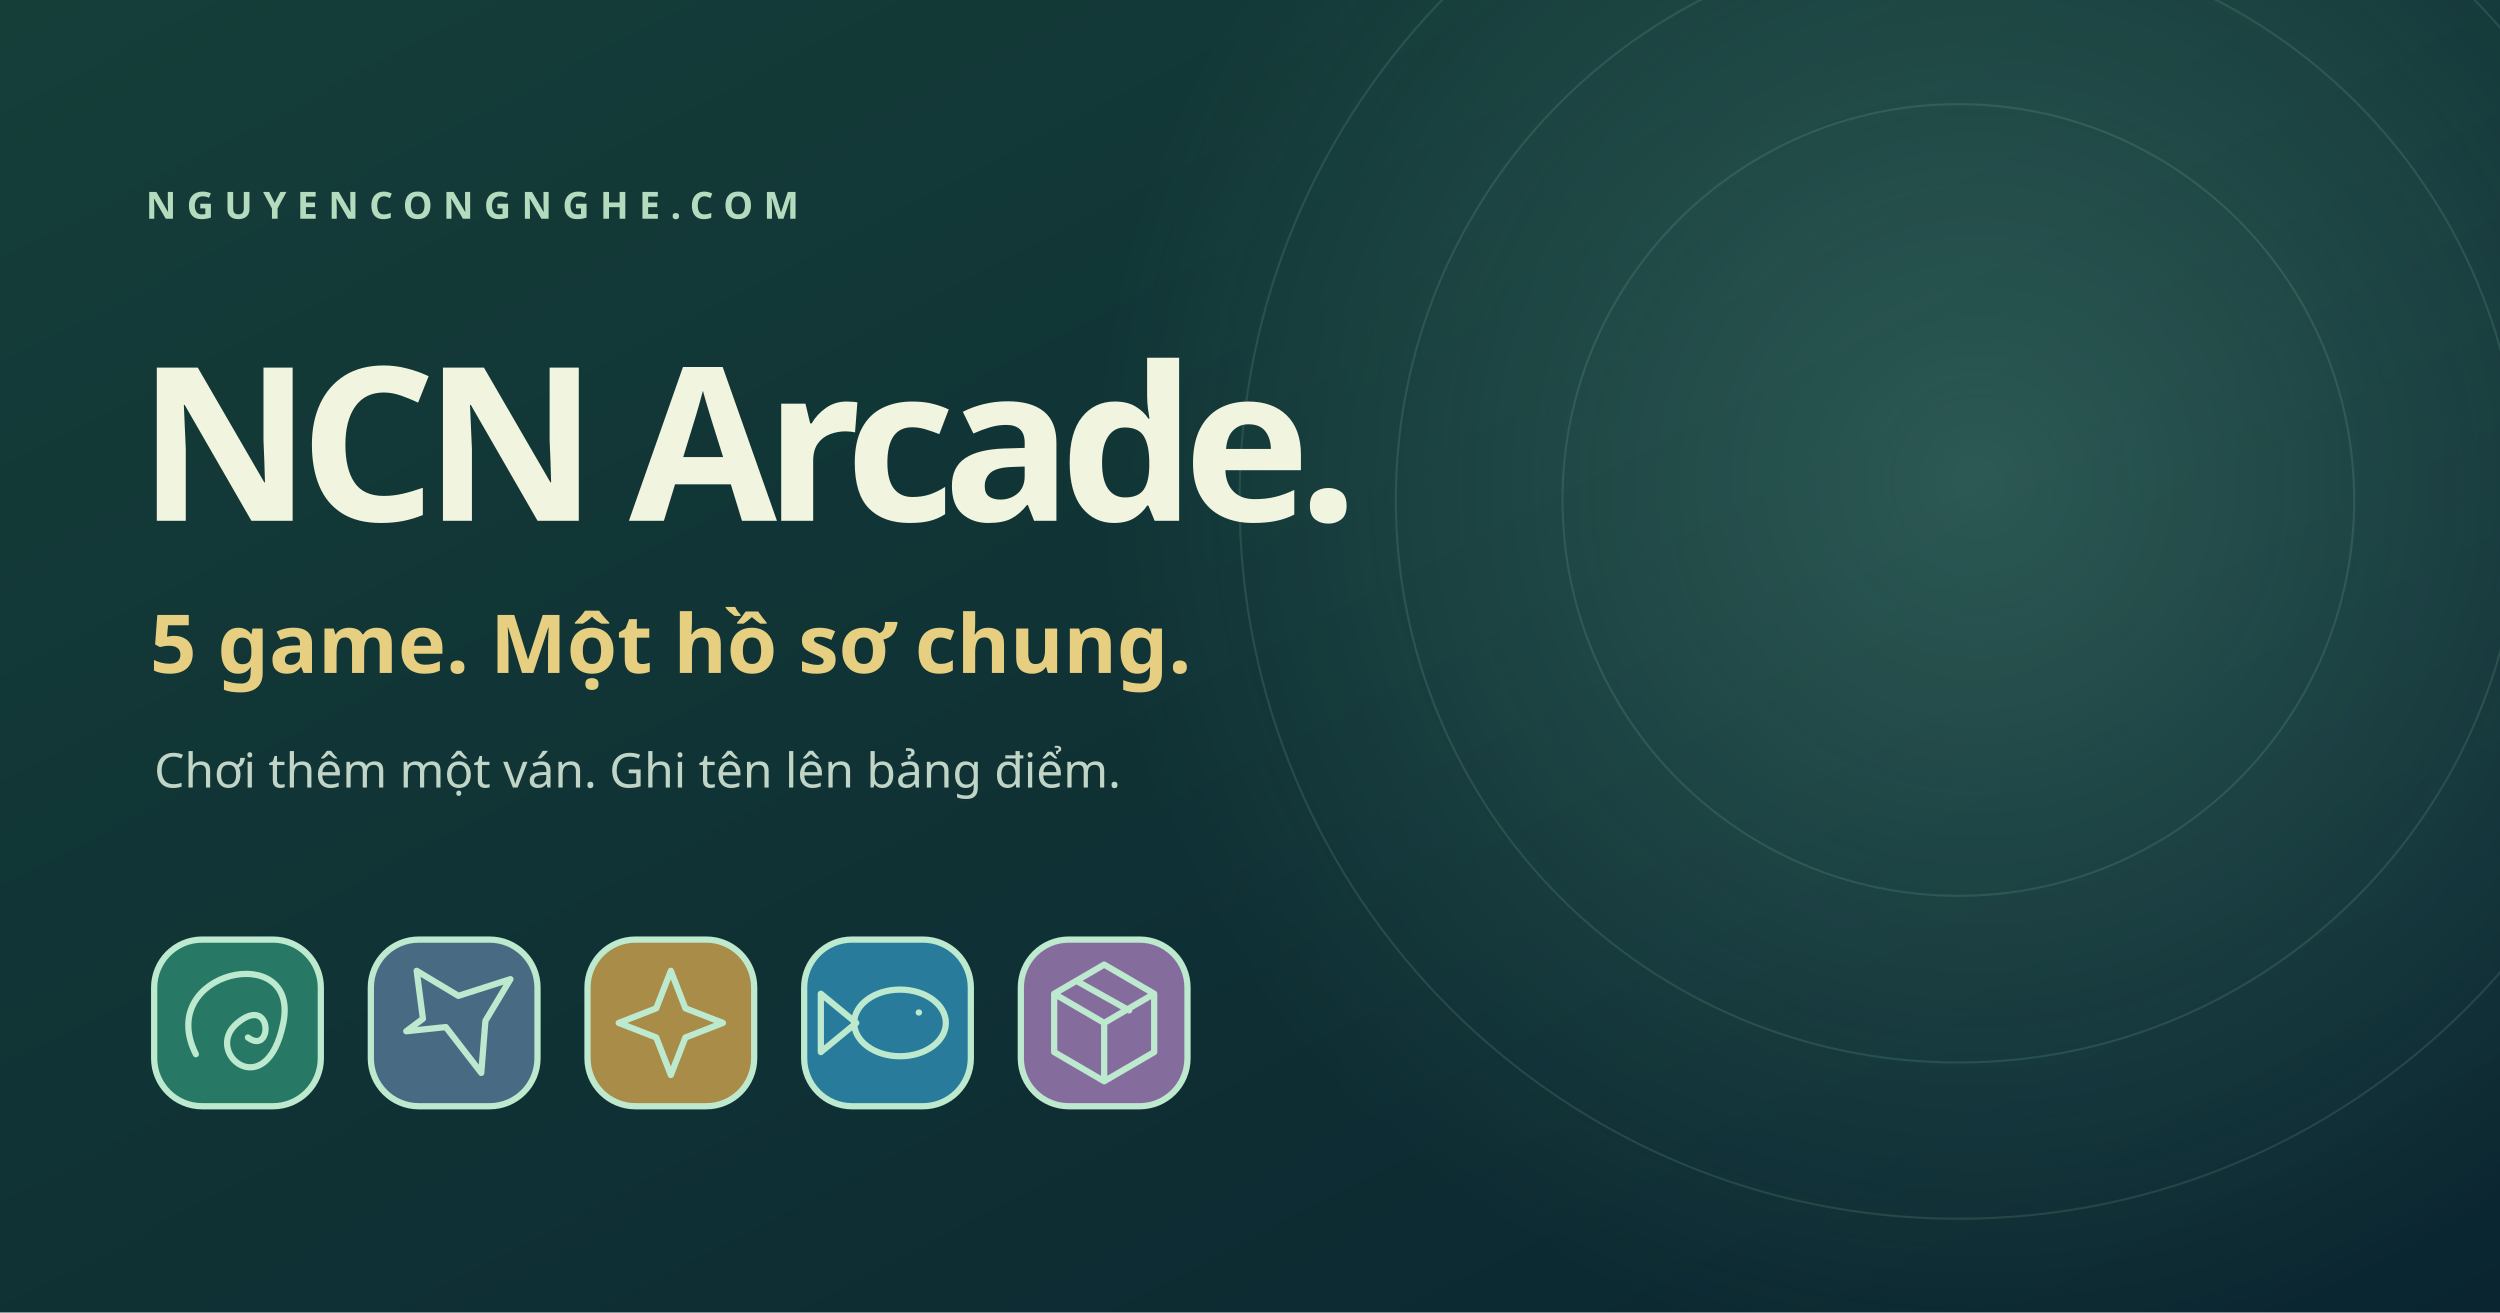
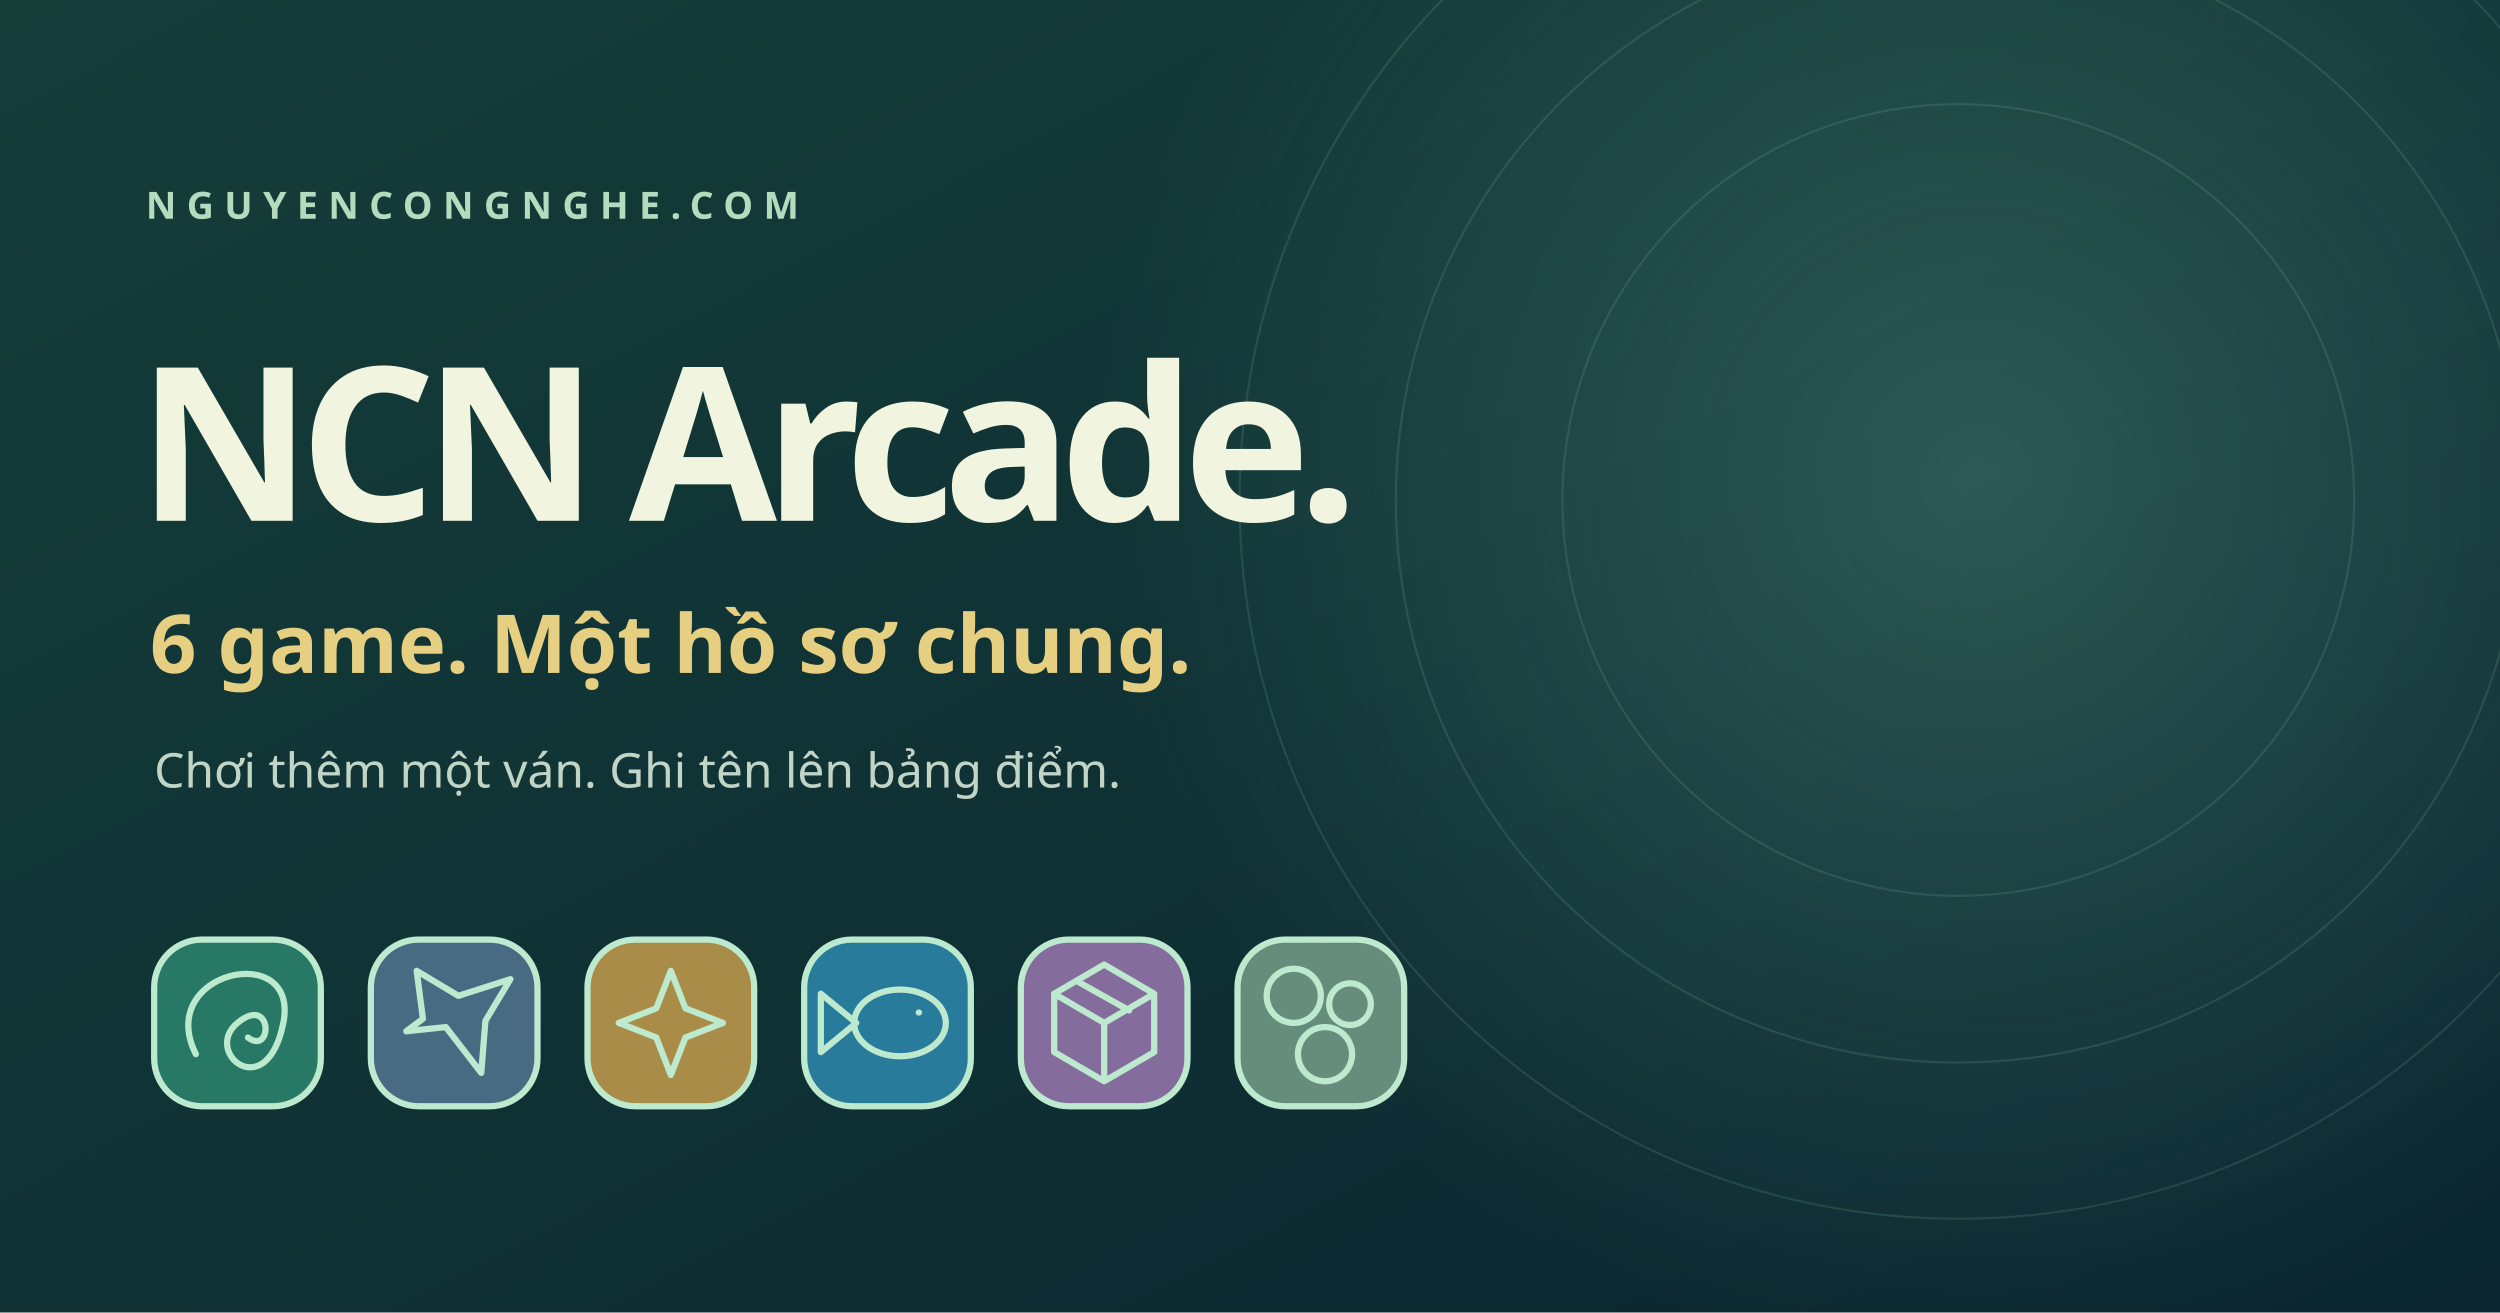
<svg xmlns="http://www.w3.org/2000/svg" width="1200" height="630" viewBox="0 0 1200 630">
  <defs>
    <linearGradient id="bg" x2="1" y2="1">
      <stop stop-color="#153e39" />
      <stop offset="1" stop-color="#0a2530" />
    </linearGradient>
    <radialGradient id="light">
      <stop stop-color="#94ecc4" stop-opacity=".22" />
      <stop offset="1" stop-color="#94ecc4" stop-opacity="0" />
    </radialGradient>
  </defs>
  <path fill="url(#bg)" d="M0 0h1200v630H0z" />
  <circle cx="950" cy="230" r="430" fill="url(#light)" />
  <g fill="none" stroke="#ace3c5" stroke-opacity=".13">
    <circle cx="940" cy="240" r="190" />
    <circle cx="940" cy="240" r="270" />
    <circle cx="940" cy="240" r="345" />
  </g>
  <text x="70" y="105" fill="#b5dbbf" font-family="system-ui,sans-serif" font-size="18" font-weight="700" letter-spacing="5">NGUYENCONGNGHE.COM</text>
  <text x="66" y="250" fill="#f1f4de" font-family="system-ui,sans-serif" font-size="103" font-weight="800" letter-spacing="-6">NCN Arcade.</text>
-   <text x="72" y="323" fill="#e7cf82" font-family="system-ui,sans-serif" font-size="39" font-weight="700">5 game. Một hồ sơ chung.</text>
+   <text x="72" y="323" fill="#e7cf82" font-family="system-ui,sans-serif" font-size="39" font-weight="700">6 game. Một hồ sơ chung.</text>
  <text x="74" y="378" fill="#c1d5c6" font-family="system-ui,sans-serif" font-size="23">Chơi thêm một ván. Ghi tên lên bảng điểm.</text>
  <g transform="translate(74 451)" stroke="#bde9ce" stroke-width="3" stroke-linecap="round" stroke-linejoin="round">
    <rect width="80" height="80" rx="23" fill="#277865" />
    <path d="M20 55c-20-40 50-55 42-15s-39 14-22 0 17 16 5 7" fill="none" />
    <g transform="translate(104)">
      <rect width="80" height="80" rx="23" fill="#496a83" />
      <path d="m17 44 19-2 17 22 2-25 12-20-25 8-20-12 3 23Z" fill="none" />
    </g>
    <g transform="translate(208)">
      <rect width="80" height="80" rx="23" fill="#a88c47" />
      <path d="m40 15 7 18 18 7-18 7-7 18-7-18-18-7 18-7Z" fill="none" />
    </g>
    <g transform="translate(312)">
      <rect width="80" height="80" rx="23" fill="#287b9a" />
      <ellipse cx="46" cy="40" rx="22" ry="16" fill="none" />
      <path d="m25 40-17-14v28Zm30-5h.1" fill="none" />
    </g>
    <g transform="translate(416)">
      <rect width="80" height="80" rx="23" fill="#846d9d" />
      <path d="m40 12 24 14v28L40 68 16 54V26Zm0 28v28M16 26l24 14 24-14M27 20l25 14" fill="none" />
    </g>
+     <g transform="translate(520)">
+       <rect width="80" height="80" rx="23" fill="#668d7b" />
+       <circle cx="27" cy="27" r="13" fill="none" />
+       <circle cx="54" cy="31" r="10" fill="none" />
+       <circle cx="42" cy="55" r="13" fill="none" />
+     </g>
  </g>
</svg>
